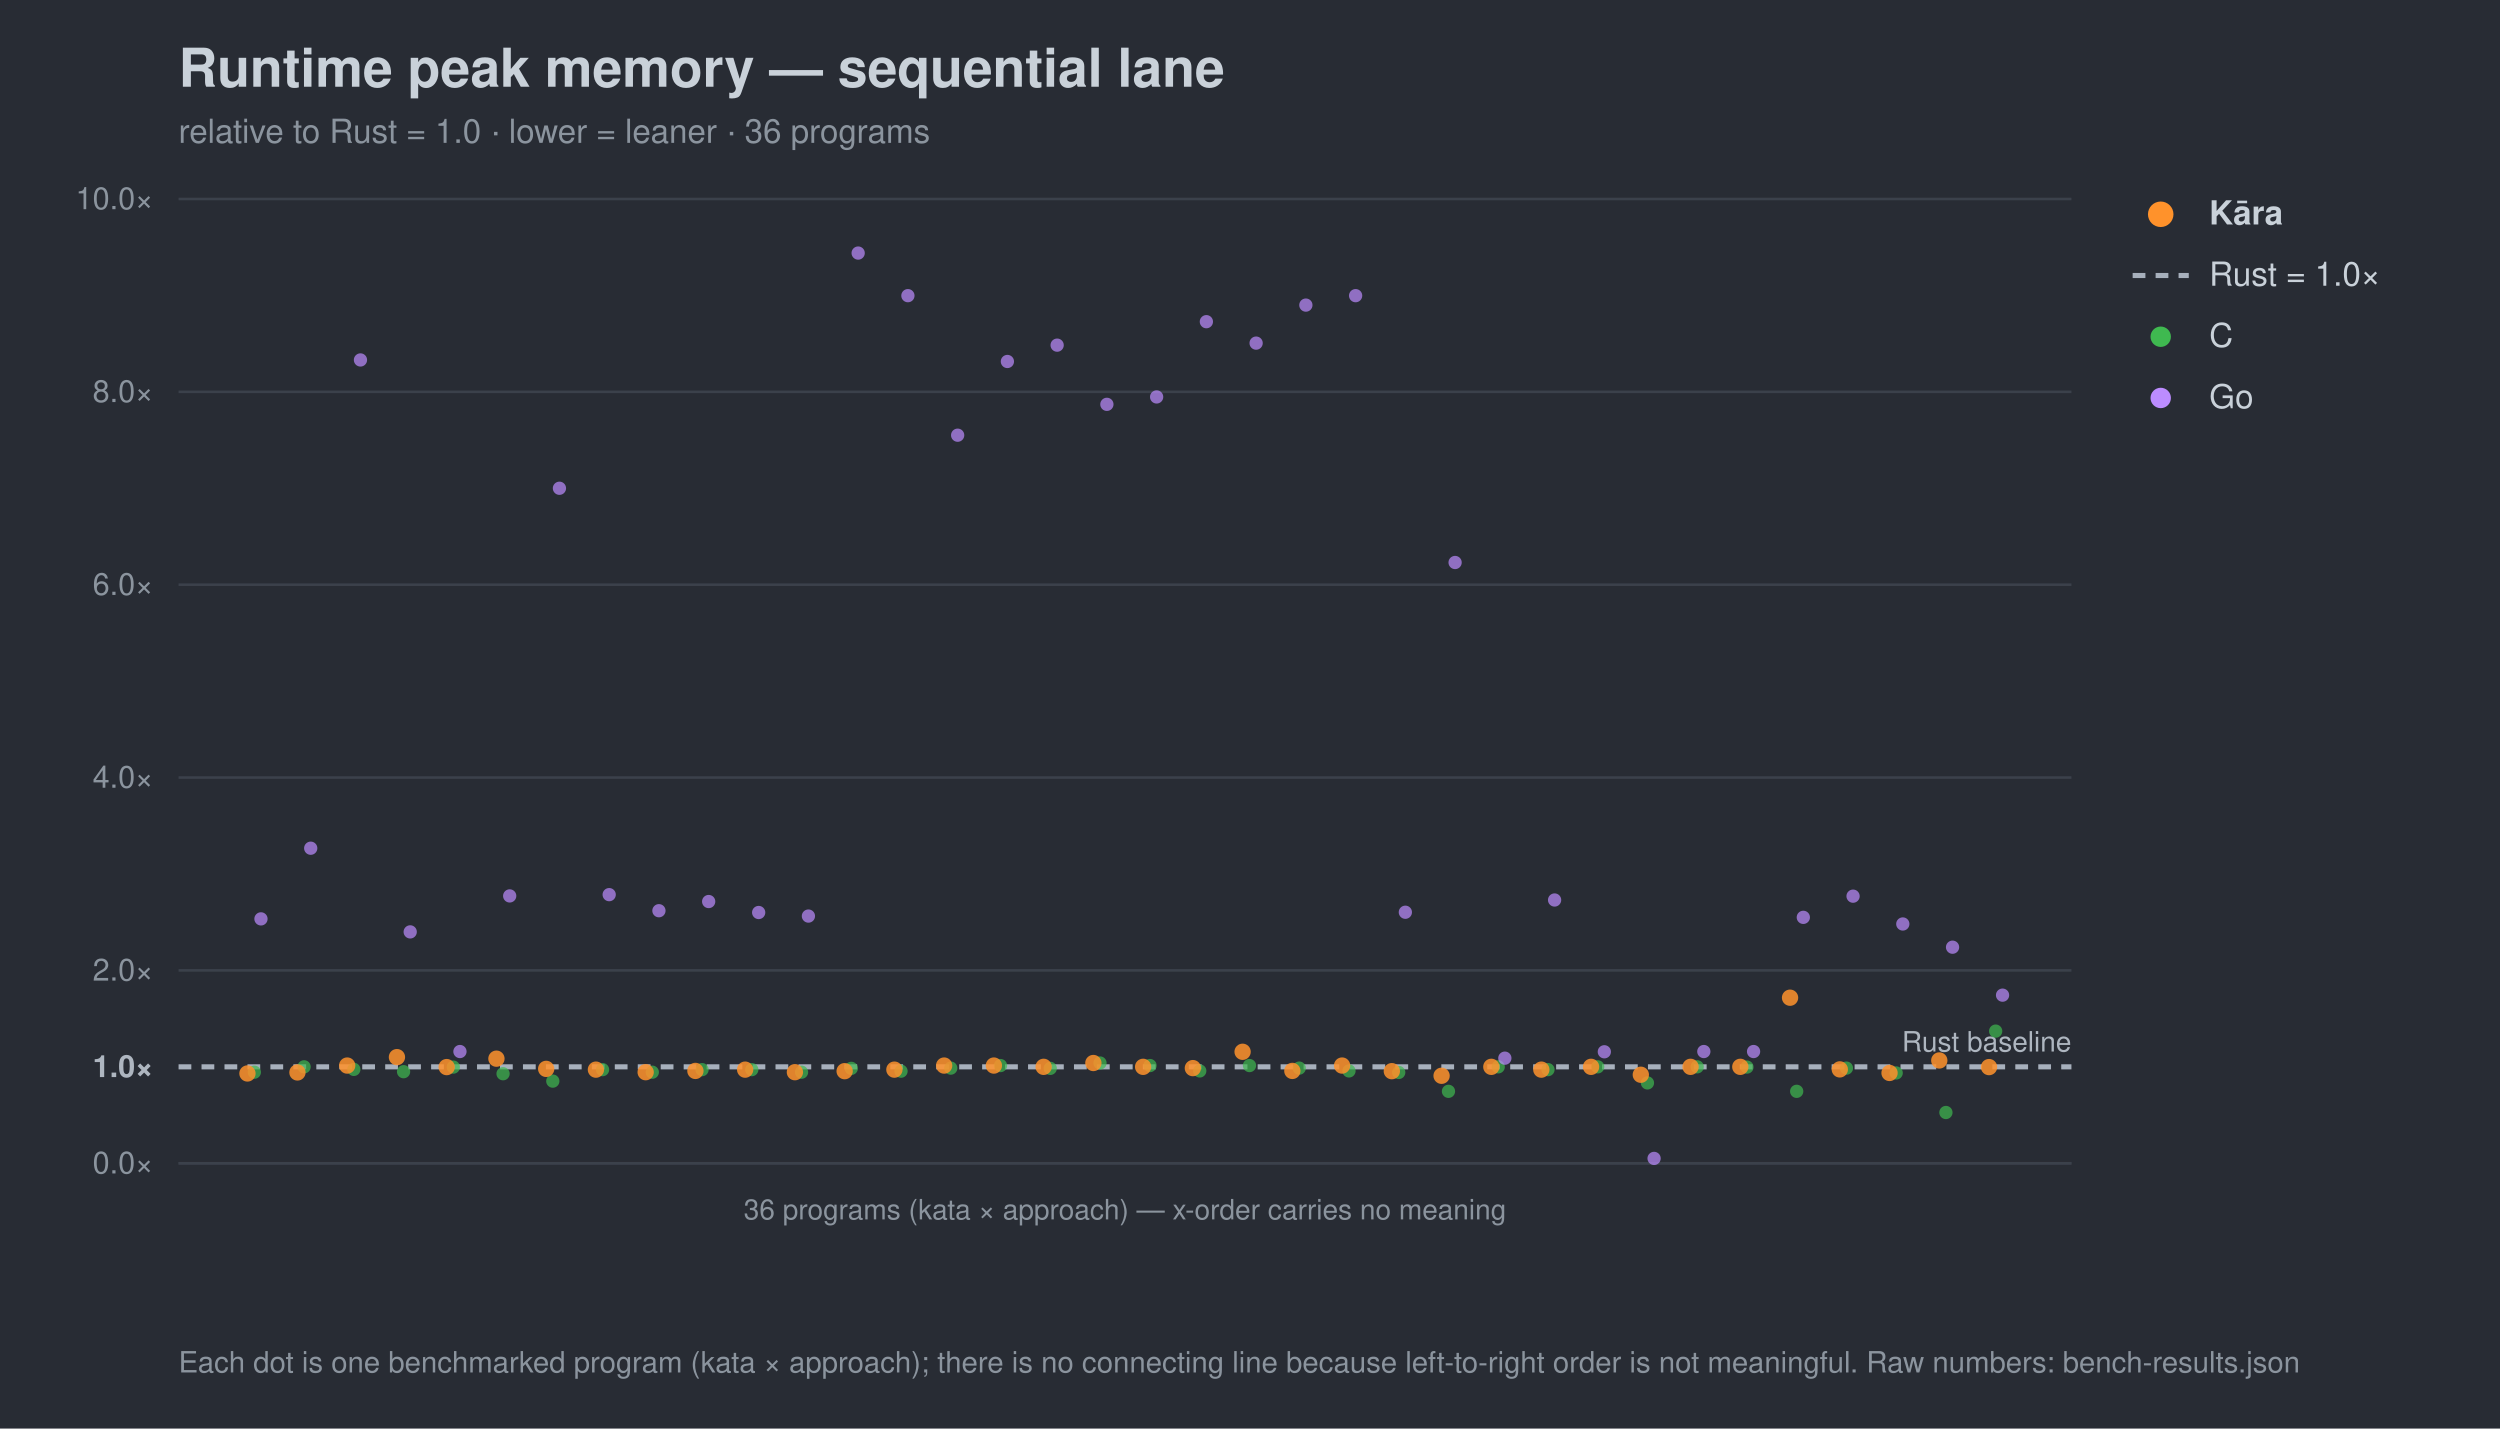
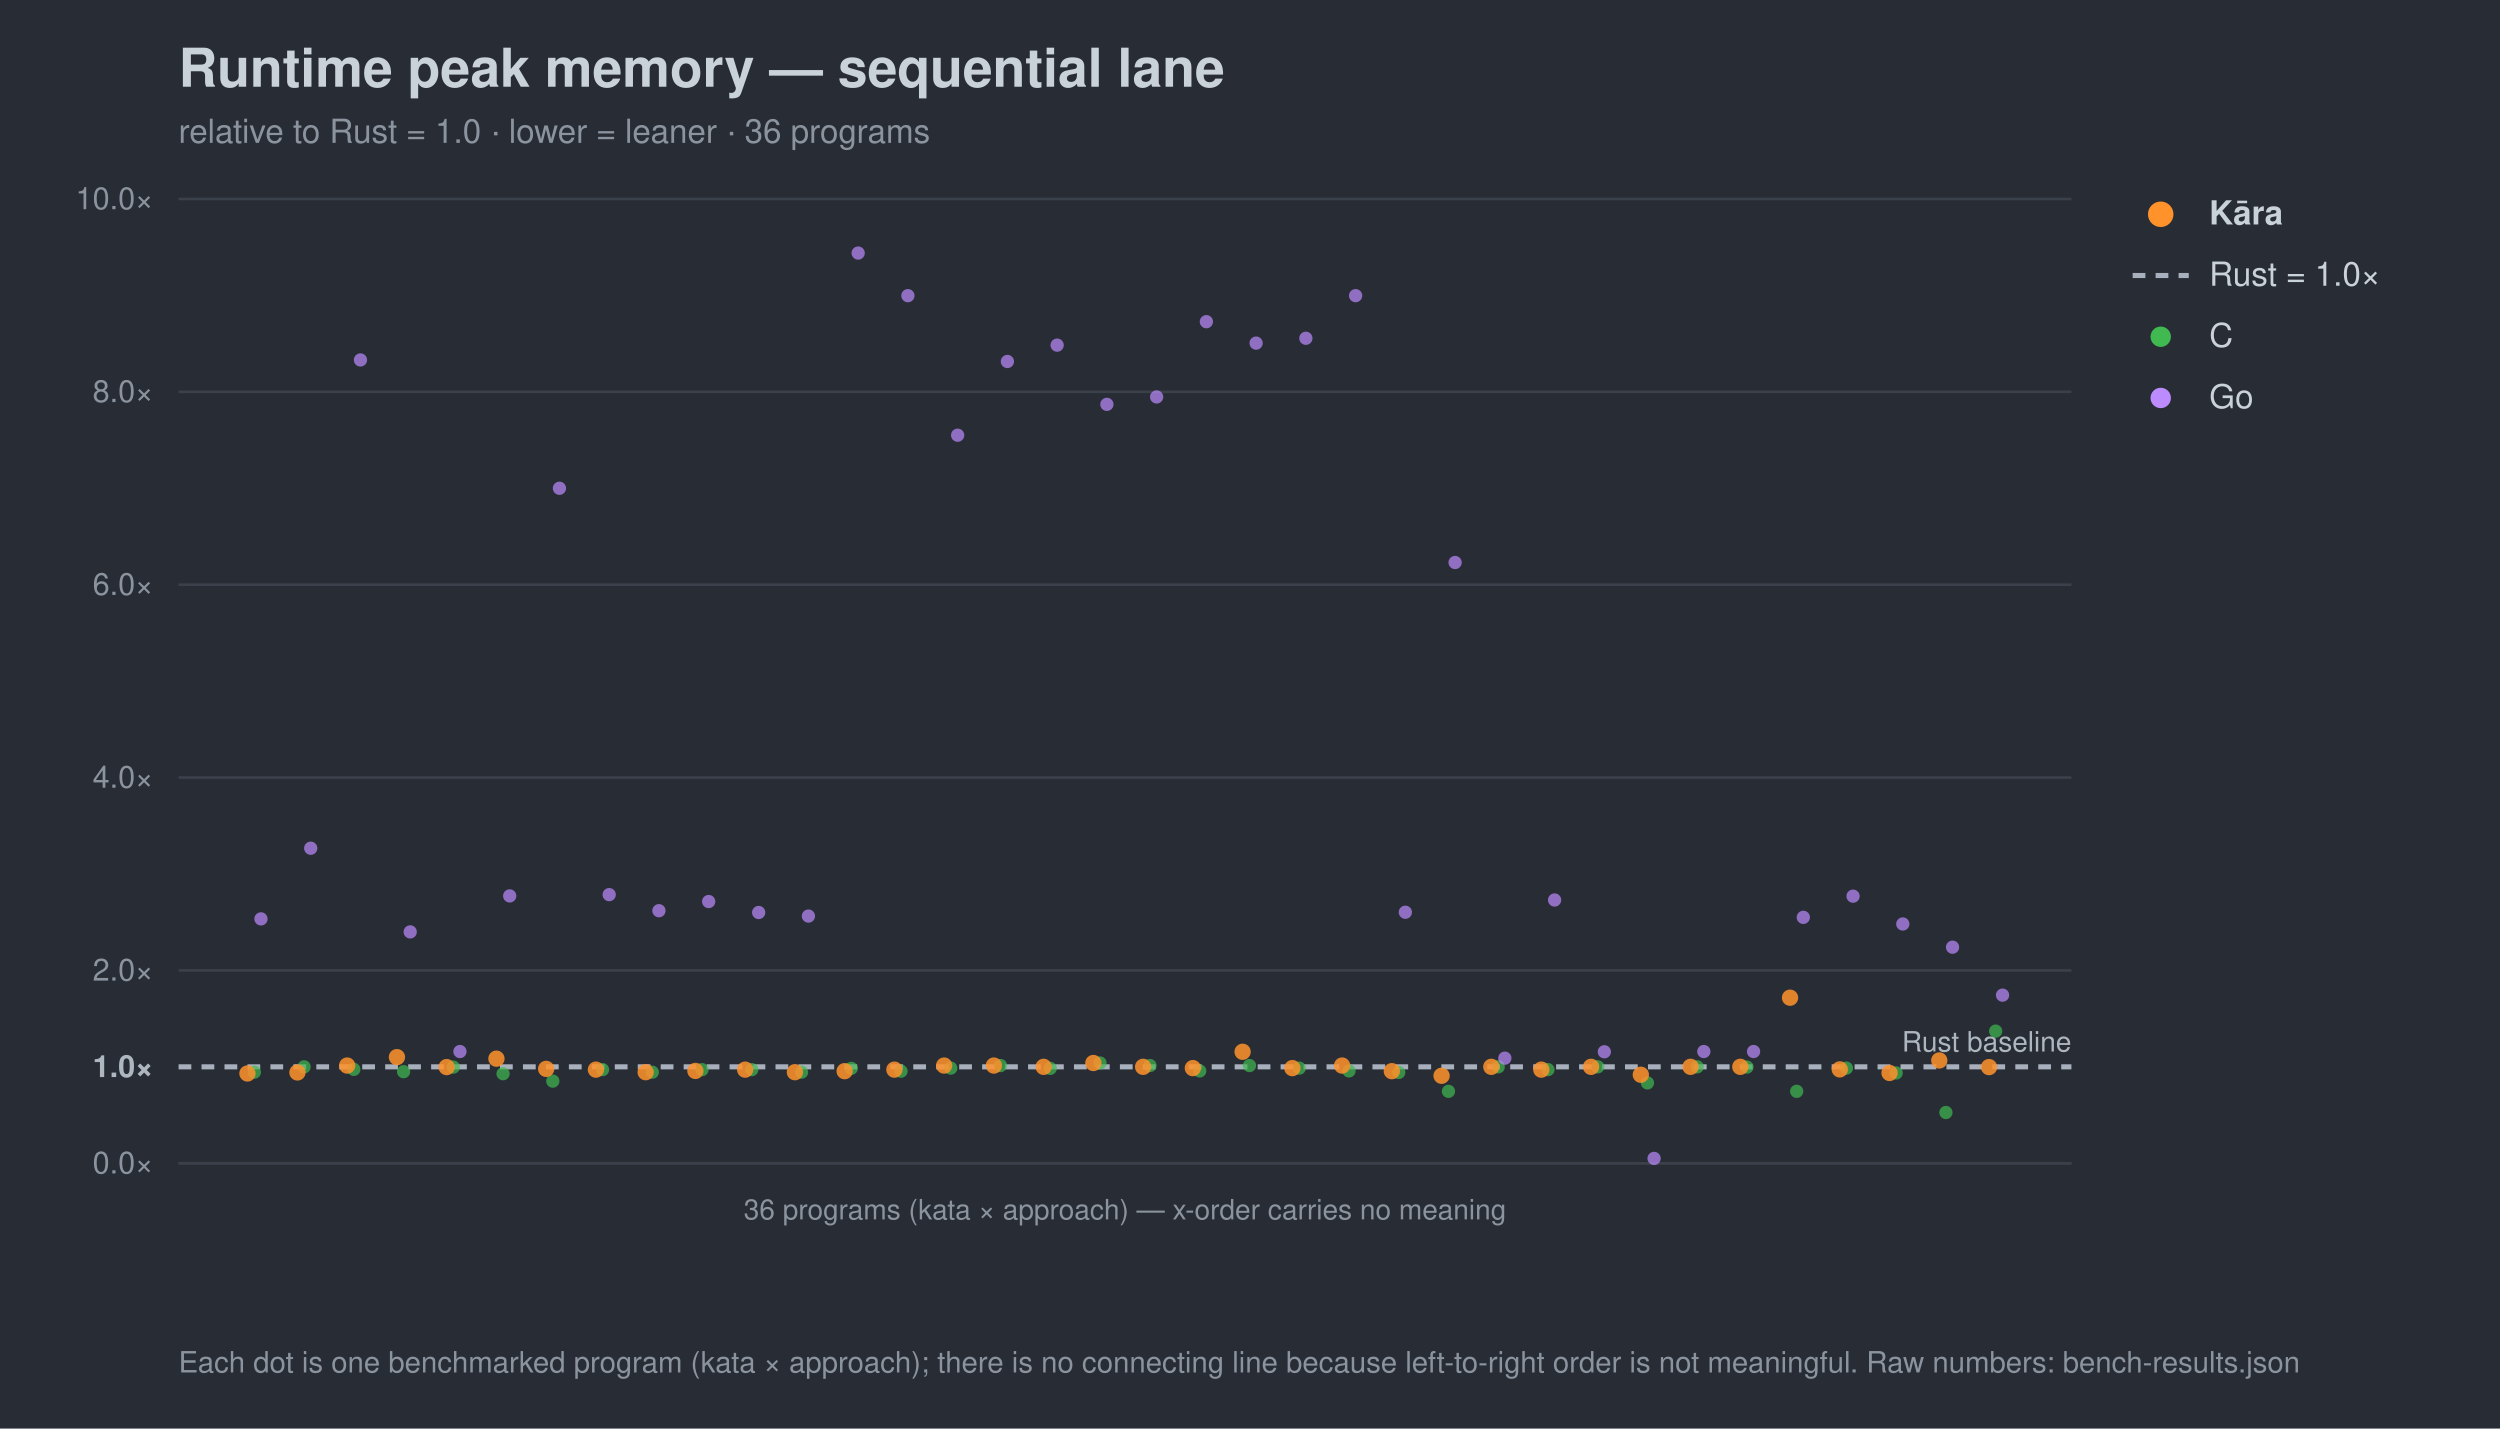
<svg xmlns="http://www.w3.org/2000/svg" width="980" height="560" viewBox="0 0 980 560" font-family="-apple-system,Segoe UI,Helvetica,Arial,sans-serif">
  <rect width="980" height="560" fill="#282c34" />
  <text x="70" y="34" font-size="21" font-weight="700" fill="#c9d1d9">Runtime peak memory — sequential lane</text>
  <text x="70" y="56" font-size="13" fill="#8b949e">relative to Rust = 1.0 · lower = leaner · 36 programs</text>
  <line x1="70" y1="456.0" x2="812" y2="456.0" stroke="#3b414b" stroke-width="1" />
  <text x="60" y="460.0" font-size="12" text-anchor="end" fill="#8b949e">0.0×</text>
  <line x1="70" y1="418.2" x2="812" y2="418.2" stroke="#a7b0bc" stroke-width="2" stroke-dasharray="5 4" />
  <text x="60" y="422.2" font-size="12" text-anchor="end" fill="#aeb6c0" font-weight="700">1.0×</text>
  <line x1="70" y1="380.4" x2="812" y2="380.4" stroke="#3b414b" stroke-width="1" />
  <text x="60" y="384.4" font-size="12" text-anchor="end" fill="#8b949e">2.0×</text>
  <line x1="70" y1="304.8" x2="812" y2="304.8" stroke="#3b414b" stroke-width="1" />
  <text x="60" y="308.8" font-size="12" text-anchor="end" fill="#8b949e">4.0×</text>
  <line x1="70" y1="229.2" x2="812" y2="229.2" stroke="#3b414b" stroke-width="1" />
  <text x="60" y="233.2" font-size="12" text-anchor="end" fill="#8b949e">6.0×</text>
  <line x1="70" y1="153.6" x2="812" y2="153.6" stroke="#3b414b" stroke-width="1" />
  <text x="60" y="157.6" font-size="12" text-anchor="end" fill="#8b949e">8.0×</text>
  <line x1="70" y1="78.0" x2="812" y2="78.0" stroke="#3b414b" stroke-width="1" />
  <text x="60" y="82.0" font-size="12" text-anchor="end" fill="#8b949e">10.0×</text>
  <text x="812" y="412.2" font-size="11" text-anchor="end" fill="#aeb6c0">Rust baseline</text>
  <line x1="70" y1="456" x2="812" y2="456" stroke="#3b414b" />
  <text x="441.0" y="478" font-size="11" text-anchor="middle" fill="#8b949e">36 programs (kata × approach) — x-order carries no meaning</text>
  <circle cx="99.7" cy="420.3" r="2.6" fill="#3fb950" opacity="0.7" />
  <circle cx="119.2" cy="418.2" r="2.6" fill="#3fb950" opacity="0.7" />
  <circle cx="138.7" cy="419.2" r="2.6" fill="#3fb950" opacity="0.7" />
  <circle cx="158.2" cy="420.1" r="2.6" fill="#3fb950" opacity="0.7" />
  <circle cx="177.7" cy="418.3" r="2.6" fill="#3fb950" opacity="0.7" />
  <circle cx="197.2" cy="420.9" r="2.6" fill="#3fb950" opacity="0.7" />
  <circle cx="216.7" cy="423.8" r="2.6" fill="#3fb950" opacity="0.7" />
  <circle cx="236.2" cy="419.3" r="2.6" fill="#3fb950" opacity="0.7" />
  <circle cx="255.7" cy="420.3" r="2.6" fill="#3fb950" opacity="0.7" />
  <circle cx="275.2" cy="419.3" r="2.6" fill="#3fb950" opacity="0.7" />
  <circle cx="294.7" cy="419.3" r="2.6" fill="#3fb950" opacity="0.7" />
  <circle cx="314.2" cy="420.3" r="2.6" fill="#3fb950" opacity="0.7" />
  <circle cx="333.7" cy="418.8" r="2.6" fill="#3fb950" opacity="0.7" />
  <circle cx="353.2" cy="419.9" r="2.6" fill="#3fb950" opacity="0.7" />
  <circle cx="372.7" cy="418.7" r="2.6" fill="#3fb950" opacity="0.7" />
  <circle cx="392.2" cy="417.7" r="2.6" fill="#3fb950" opacity="0.7" />
  <circle cx="411.7" cy="418.8" r="2.6" fill="#3fb950" opacity="0.7" />
  <circle cx="431.2" cy="416.7" r="2.6" fill="#3fb950" opacity="0.7" />
  <circle cx="450.8" cy="417.7" r="2.6" fill="#3fb950" opacity="0.7" />
  <circle cx="470.3" cy="419.8" r="2.6" fill="#3fb950" opacity="0.7" />
  <circle cx="489.8" cy="417.7" r="2.6" fill="#3fb950" opacity="0.7" />
  <circle cx="509.3" cy="418.7" r="2.6" fill="#3fb950" opacity="0.7" />
  <circle cx="528.8" cy="419.8" r="2.6" fill="#3fb950" opacity="0.7" />
  <circle cx="548.3" cy="420.4" r="2.6" fill="#3fb950" opacity="0.7" />
  <circle cx="567.8" cy="427.8" r="2.6" fill="#3fb950" opacity="0.7" />
  <circle cx="587.3" cy="418.2" r="2.6" fill="#3fb950" opacity="0.7" />
  <circle cx="606.8" cy="419.3" r="2.6" fill="#3fb950" opacity="0.7" />
  <circle cx="626.3" cy="418.2" r="2.6" fill="#3fb950" opacity="0.7" />
  <circle cx="645.8" cy="424.5" r="2.6" fill="#3fb950" opacity="0.7" />
  <circle cx="665.3" cy="418.2" r="2.6" fill="#3fb950" opacity="0.7" />
  <circle cx="684.8" cy="418.3" r="2.6" fill="#3fb950" opacity="0.7" />
  <circle cx="704.3" cy="427.8" r="2.6" fill="#3fb950" opacity="0.7" />
  <circle cx="723.8" cy="418.7" r="2.6" fill="#3fb950" opacity="0.7" />
  <circle cx="743.3" cy="420.6" r="2.6" fill="#3fb950" opacity="0.7" />
  <circle cx="762.8" cy="436.1" r="2.6" fill="#3fb950" opacity="0.7" />
  <circle cx="782.3" cy="404.2" r="2.6" fill="#3fb950" opacity="0.7" />
  <circle cx="102.3" cy="360.2" r="2.6" fill="#bc8cff" opacity="0.7" />
  <circle cx="121.8" cy="332.5" r="2.6" fill="#bc8cff" opacity="0.7" />
  <circle cx="141.3" cy="141.1" r="2.6" fill="#bc8cff" opacity="0.7" />
  <circle cx="160.8" cy="365.3" r="2.6" fill="#bc8cff" opacity="0.7" />
  <circle cx="180.3" cy="412.2" r="2.6" fill="#bc8cff" opacity="0.7" />
  <circle cx="199.8" cy="351.2" r="2.6" fill="#bc8cff" opacity="0.7" />
  <circle cx="219.3" cy="191.4" r="2.6" fill="#bc8cff" opacity="0.7" />
  <circle cx="238.8" cy="350.7" r="2.6" fill="#bc8cff" opacity="0.7" />
  <circle cx="258.3" cy="357.0" r="2.6" fill="#bc8cff" opacity="0.7" />
  <circle cx="277.8" cy="353.4" r="2.6" fill="#bc8cff" opacity="0.7" />
  <circle cx="297.4" cy="357.7" r="2.6" fill="#bc8cff" opacity="0.7" />
  <circle cx="316.9" cy="359.1" r="2.6" fill="#bc8cff" opacity="0.7" />
  <circle cx="336.4" cy="99.2" r="2.6" fill="#bc8cff" opacity="0.7" />
  <circle cx="355.9" cy="115.9" r="2.6" fill="#bc8cff" opacity="0.7" />
  <circle cx="375.4" cy="170.6" r="2.6" fill="#bc8cff" opacity="0.7" />
  <circle cx="394.9" cy="141.7" r="2.6" fill="#bc8cff" opacity="0.7" />
  <circle cx="414.4" cy="135.3" r="2.6" fill="#bc8cff" opacity="0.7" />
  <circle cx="433.9" cy="158.5" r="2.6" fill="#bc8cff" opacity="0.7" />
  <circle cx="453.4" cy="155.6" r="2.6" fill="#bc8cff" opacity="0.7" />
  <circle cx="472.9" cy="126.1" r="2.6" fill="#bc8cff" opacity="0.7" />
  <circle cx="492.4" cy="134.5" r="2.6" fill="#bc8cff" opacity="0.7" />
-   <circle cx="511.9" cy="119.6" r="2.6" fill="#bc8cff" opacity="0.7" />
+   <circle cx="511.9" cy="132.6" r="2.6" fill="#bc8cff" opacity="0.7" />
  <circle cx="531.4" cy="115.9" r="2.6" fill="#bc8cff" opacity="0.7" />
  <circle cx="550.9" cy="357.6" r="2.6" fill="#bc8cff" opacity="0.7" />
  <circle cx="570.4" cy="220.5" r="2.6" fill="#bc8cff" opacity="0.7" />
  <circle cx="589.9" cy="414.8" r="2.6" fill="#bc8cff" opacity="0.7" />
  <circle cx="609.4" cy="352.8" r="2.6" fill="#bc8cff" opacity="0.7" />
  <circle cx="628.9" cy="412.3" r="2.6" fill="#bc8cff" opacity="0.7" />
  <circle cx="648.4" cy="454.1" r="2.6" fill="#bc8cff" opacity="0.7" />
  <circle cx="667.9" cy="412.2" r="2.6" fill="#bc8cff" opacity="0.7" />
  <circle cx="687.4" cy="412.2" r="2.6" fill="#bc8cff" opacity="0.7" />
  <circle cx="706.9" cy="359.6" r="2.6" fill="#bc8cff" opacity="0.7" />
  <circle cx="726.4" cy="351.3" r="2.6" fill="#bc8cff" opacity="0.7" />
  <circle cx="745.9" cy="362.2" r="2.6" fill="#bc8cff" opacity="0.7" />
  <circle cx="765.4" cy="371.3" r="2.6" fill="#bc8cff" opacity="0.7" />
  <circle cx="785.0" cy="390.1" r="2.6" fill="#bc8cff" opacity="0.7" />
  <circle cx="97.0" cy="420.8" r="3.2" fill="#ff922b" opacity="0.85" />
  <circle cx="116.6" cy="420.4" r="3.2" fill="#ff922b" opacity="0.85" />
  <circle cx="136.1" cy="417.7" r="3.2" fill="#ff922b" opacity="0.85" />
  <circle cx="155.6" cy="414.4" r="3.2" fill="#ff922b" opacity="0.85" />
  <circle cx="175.1" cy="418.3" r="3.2" fill="#ff922b" opacity="0.85" />
  <circle cx="194.6" cy="415.0" r="3.2" fill="#ff922b" opacity="0.85" />
  <circle cx="214.1" cy="419.0" r="3.2" fill="#ff922b" opacity="0.85" />
  <circle cx="233.6" cy="419.3" r="3.2" fill="#ff922b" opacity="0.85" />
  <circle cx="253.1" cy="420.3" r="3.2" fill="#ff922b" opacity="0.85" />
  <circle cx="272.6" cy="419.8" r="3.2" fill="#ff922b" opacity="0.85" />
  <circle cx="292.1" cy="419.3" r="3.2" fill="#ff922b" opacity="0.85" />
  <circle cx="311.6" cy="420.3" r="3.2" fill="#ff922b" opacity="0.85" />
  <circle cx="331.1" cy="419.9" r="3.2" fill="#ff922b" opacity="0.85" />
  <circle cx="350.6" cy="419.3" r="3.2" fill="#ff922b" opacity="0.85" />
  <circle cx="370.1" cy="417.7" r="3.2" fill="#ff922b" opacity="0.85" />
  <circle cx="389.6" cy="417.7" r="3.2" fill="#ff922b" opacity="0.85" />
  <circle cx="409.1" cy="418.2" r="3.2" fill="#ff922b" opacity="0.85" />
  <circle cx="428.6" cy="416.7" r="3.2" fill="#ff922b" opacity="0.85" />
  <circle cx="448.1" cy="418.2" r="3.2" fill="#ff922b" opacity="0.85" />
  <circle cx="467.6" cy="418.7" r="3.2" fill="#ff922b" opacity="0.85" />
  <circle cx="487.1" cy="412.3" r="3.2" fill="#ff922b" opacity="0.85" />
-   <circle cx="506.6" cy="419.8" r="3.2" fill="#ff922b" opacity="0.85" />
+   <circle cx="506.6" cy="418.7" r="3.2" fill="#ff922b" opacity="0.85" />
  <circle cx="526.1" cy="417.7" r="3.2" fill="#ff922b" opacity="0.85" />
  <circle cx="545.6" cy="419.9" r="3.2" fill="#ff922b" opacity="0.85" />
  <circle cx="565.1" cy="421.7" r="3.2" fill="#ff922b" opacity="0.85" />
  <circle cx="584.6" cy="418.2" r="3.2" fill="#ff922b" opacity="0.85" />
  <circle cx="604.2" cy="419.3" r="3.2" fill="#ff922b" opacity="0.85" />
  <circle cx="623.7" cy="418.2" r="3.2" fill="#ff922b" opacity="0.85" />
  <circle cx="643.2" cy="421.3" r="3.2" fill="#ff922b" opacity="0.85" />
  <circle cx="662.7" cy="418.2" r="3.2" fill="#ff922b" opacity="0.85" />
  <circle cx="682.2" cy="418.2" r="3.2" fill="#ff922b" opacity="0.85" />
  <circle cx="701.7" cy="391.1" r="3.2" fill="#ff922b" opacity="0.85" />
  <circle cx="721.2" cy="419.2" r="3.2" fill="#ff922b" opacity="0.85" />
  <circle cx="740.7" cy="420.6" r="3.2" fill="#ff922b" opacity="0.85" />
  <circle cx="760.2" cy="415.7" r="3.2" fill="#ff922b" opacity="0.85" />
  <circle cx="779.7" cy="418.3" r="3.2" fill="#ff922b" opacity="0.85" />
  <circle cx="847" cy="84" r="5" fill="#ff922b" />
  <text x="866" y="88" font-size="13" fill="#c9d1d9" font-weight="700">Kāra</text>
  <line x1="836" y1="108" x2="858" y2="108" stroke="#a7b0bc" stroke-width="2" stroke-dasharray="5 4" />
  <text x="866" y="112" font-size="13" fill="#c9d1d9" font-weight="400">Rust = 1.0×</text>
  <circle cx="847" cy="132" r="4" fill="#3fb950" />
  <text x="866" y="136" font-size="13" fill="#c9d1d9" font-weight="400">C</text>
  <circle cx="847" cy="156" r="4" fill="#bc8cff" />
  <text x="866" y="160" font-size="13" fill="#c9d1d9" font-weight="400">Go</text>
  <text x="70" y="538" font-size="11.5" fill="#8b949e">Each dot is one benchmarked program (kata × approach); there is no connecting line because left-to-right order is not meaningful. Raw numbers: bench-results.json</text>
</svg>
